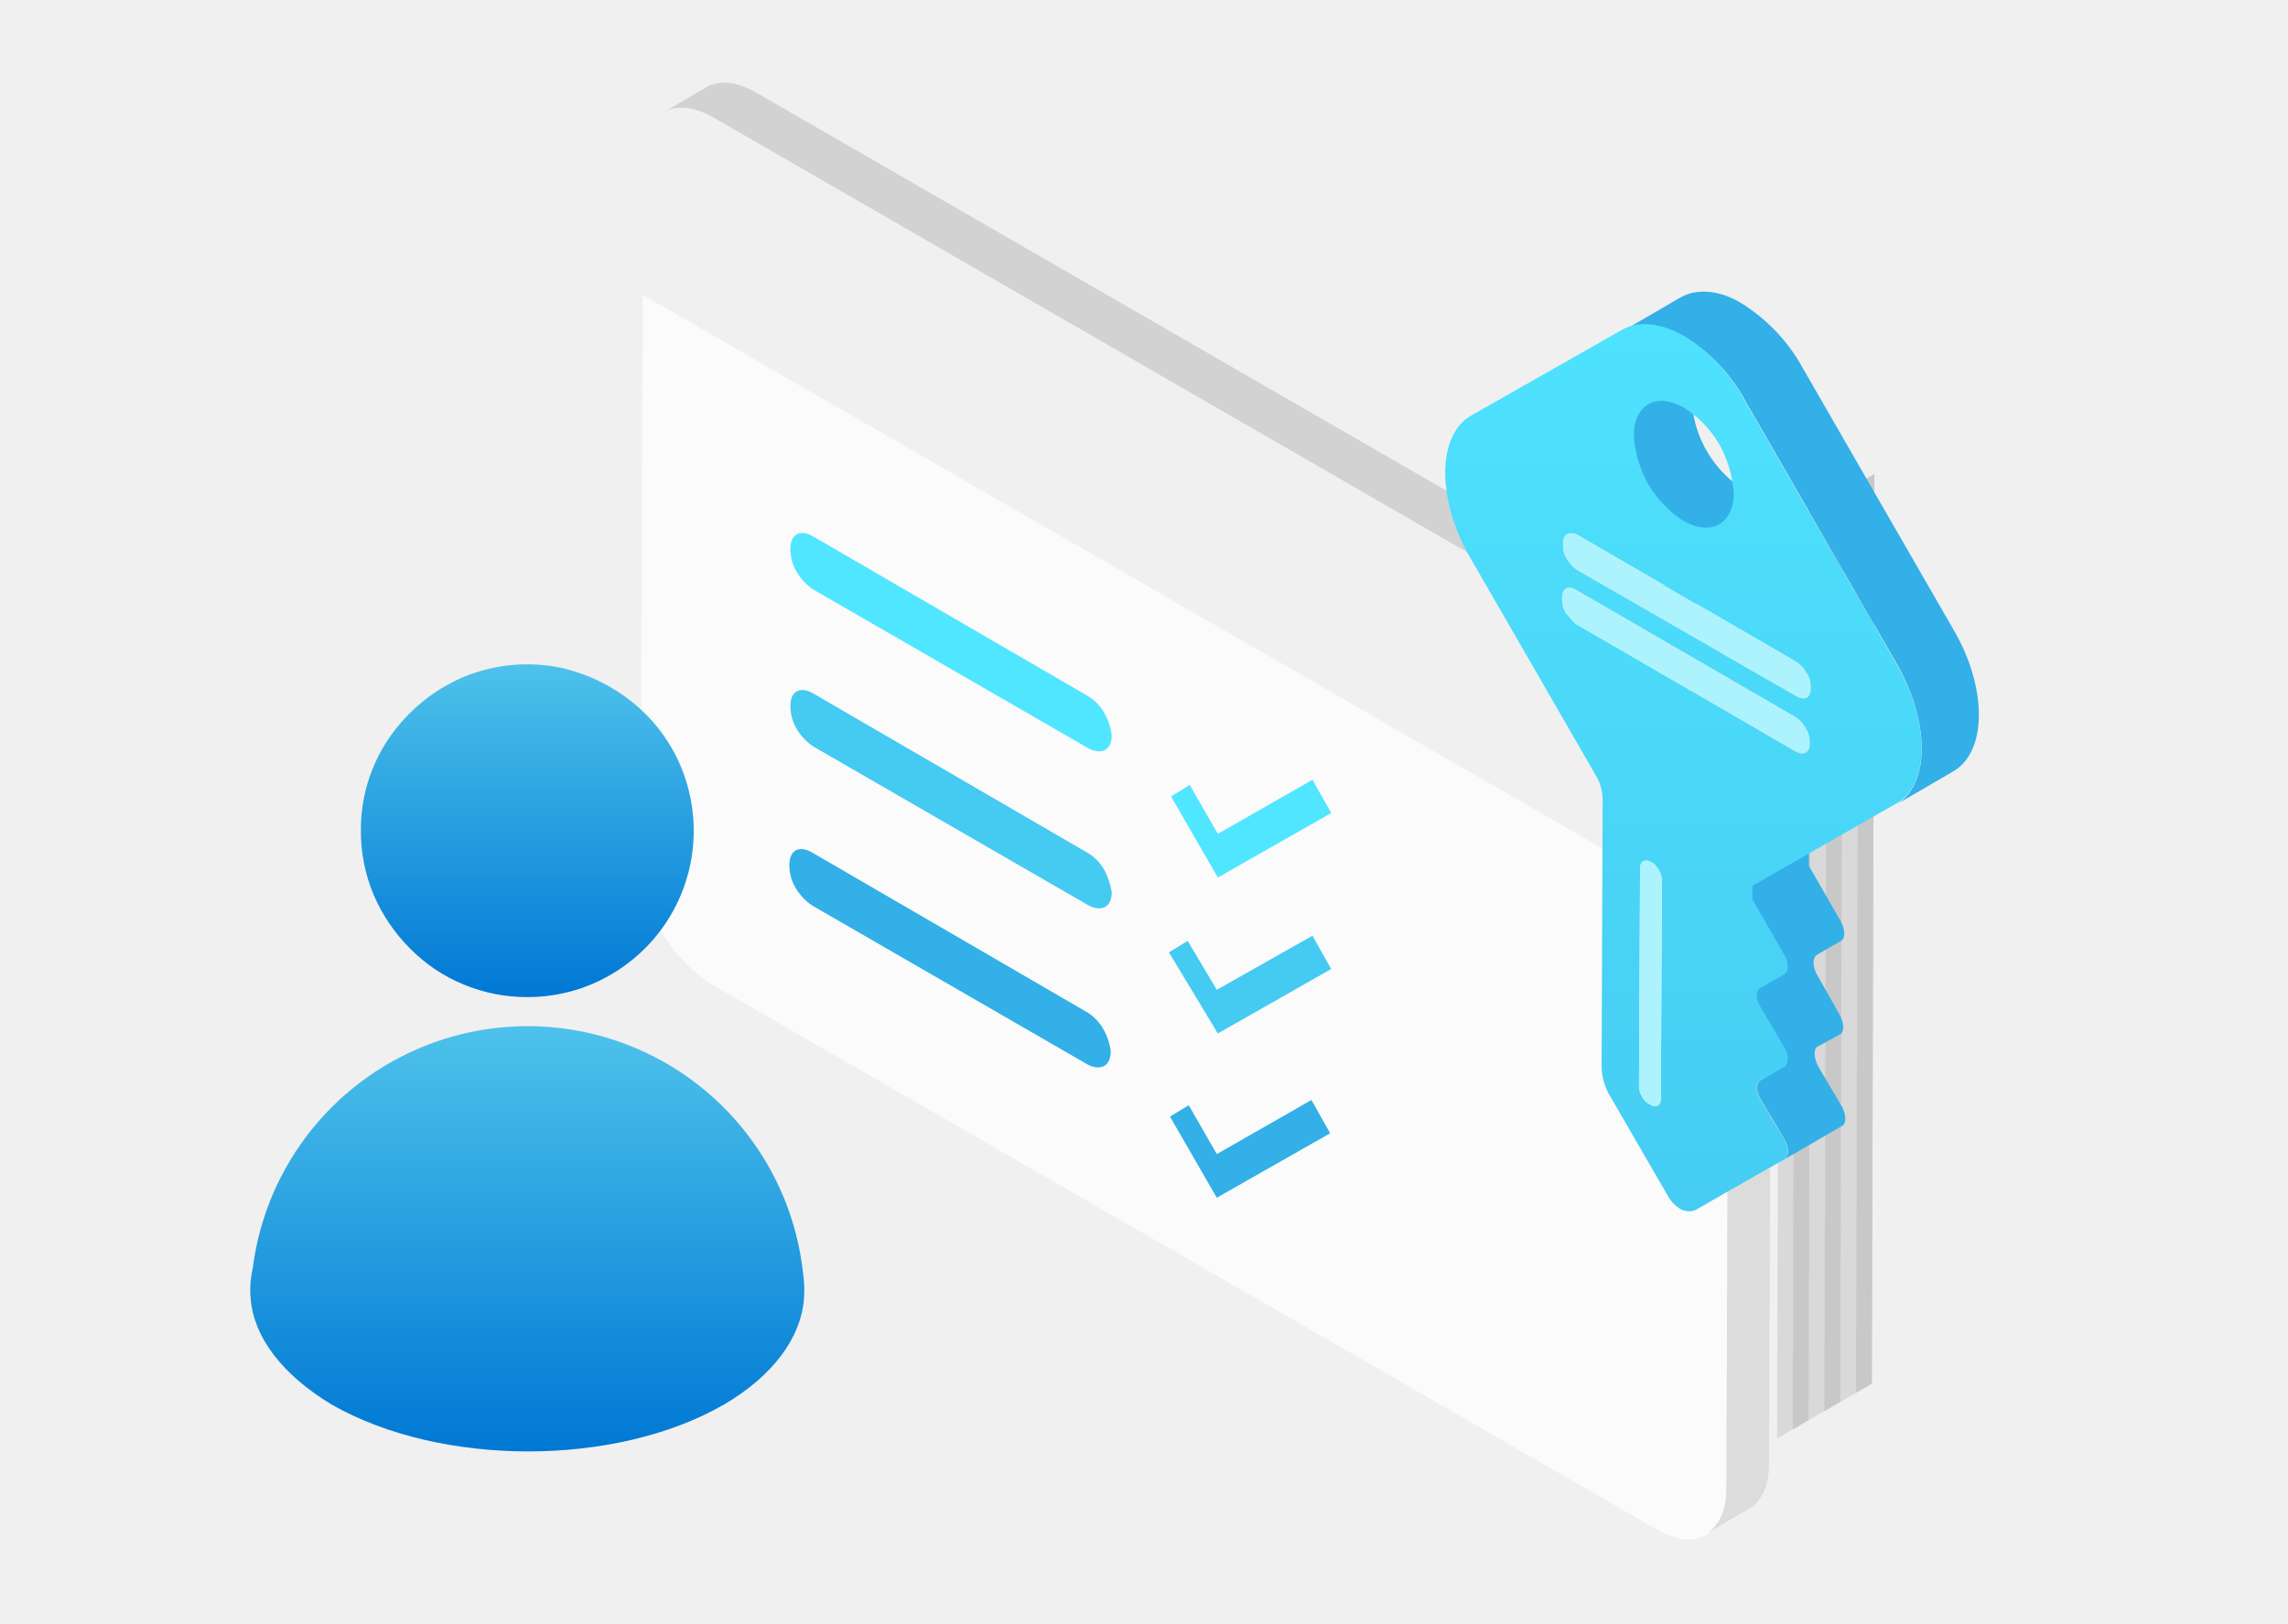
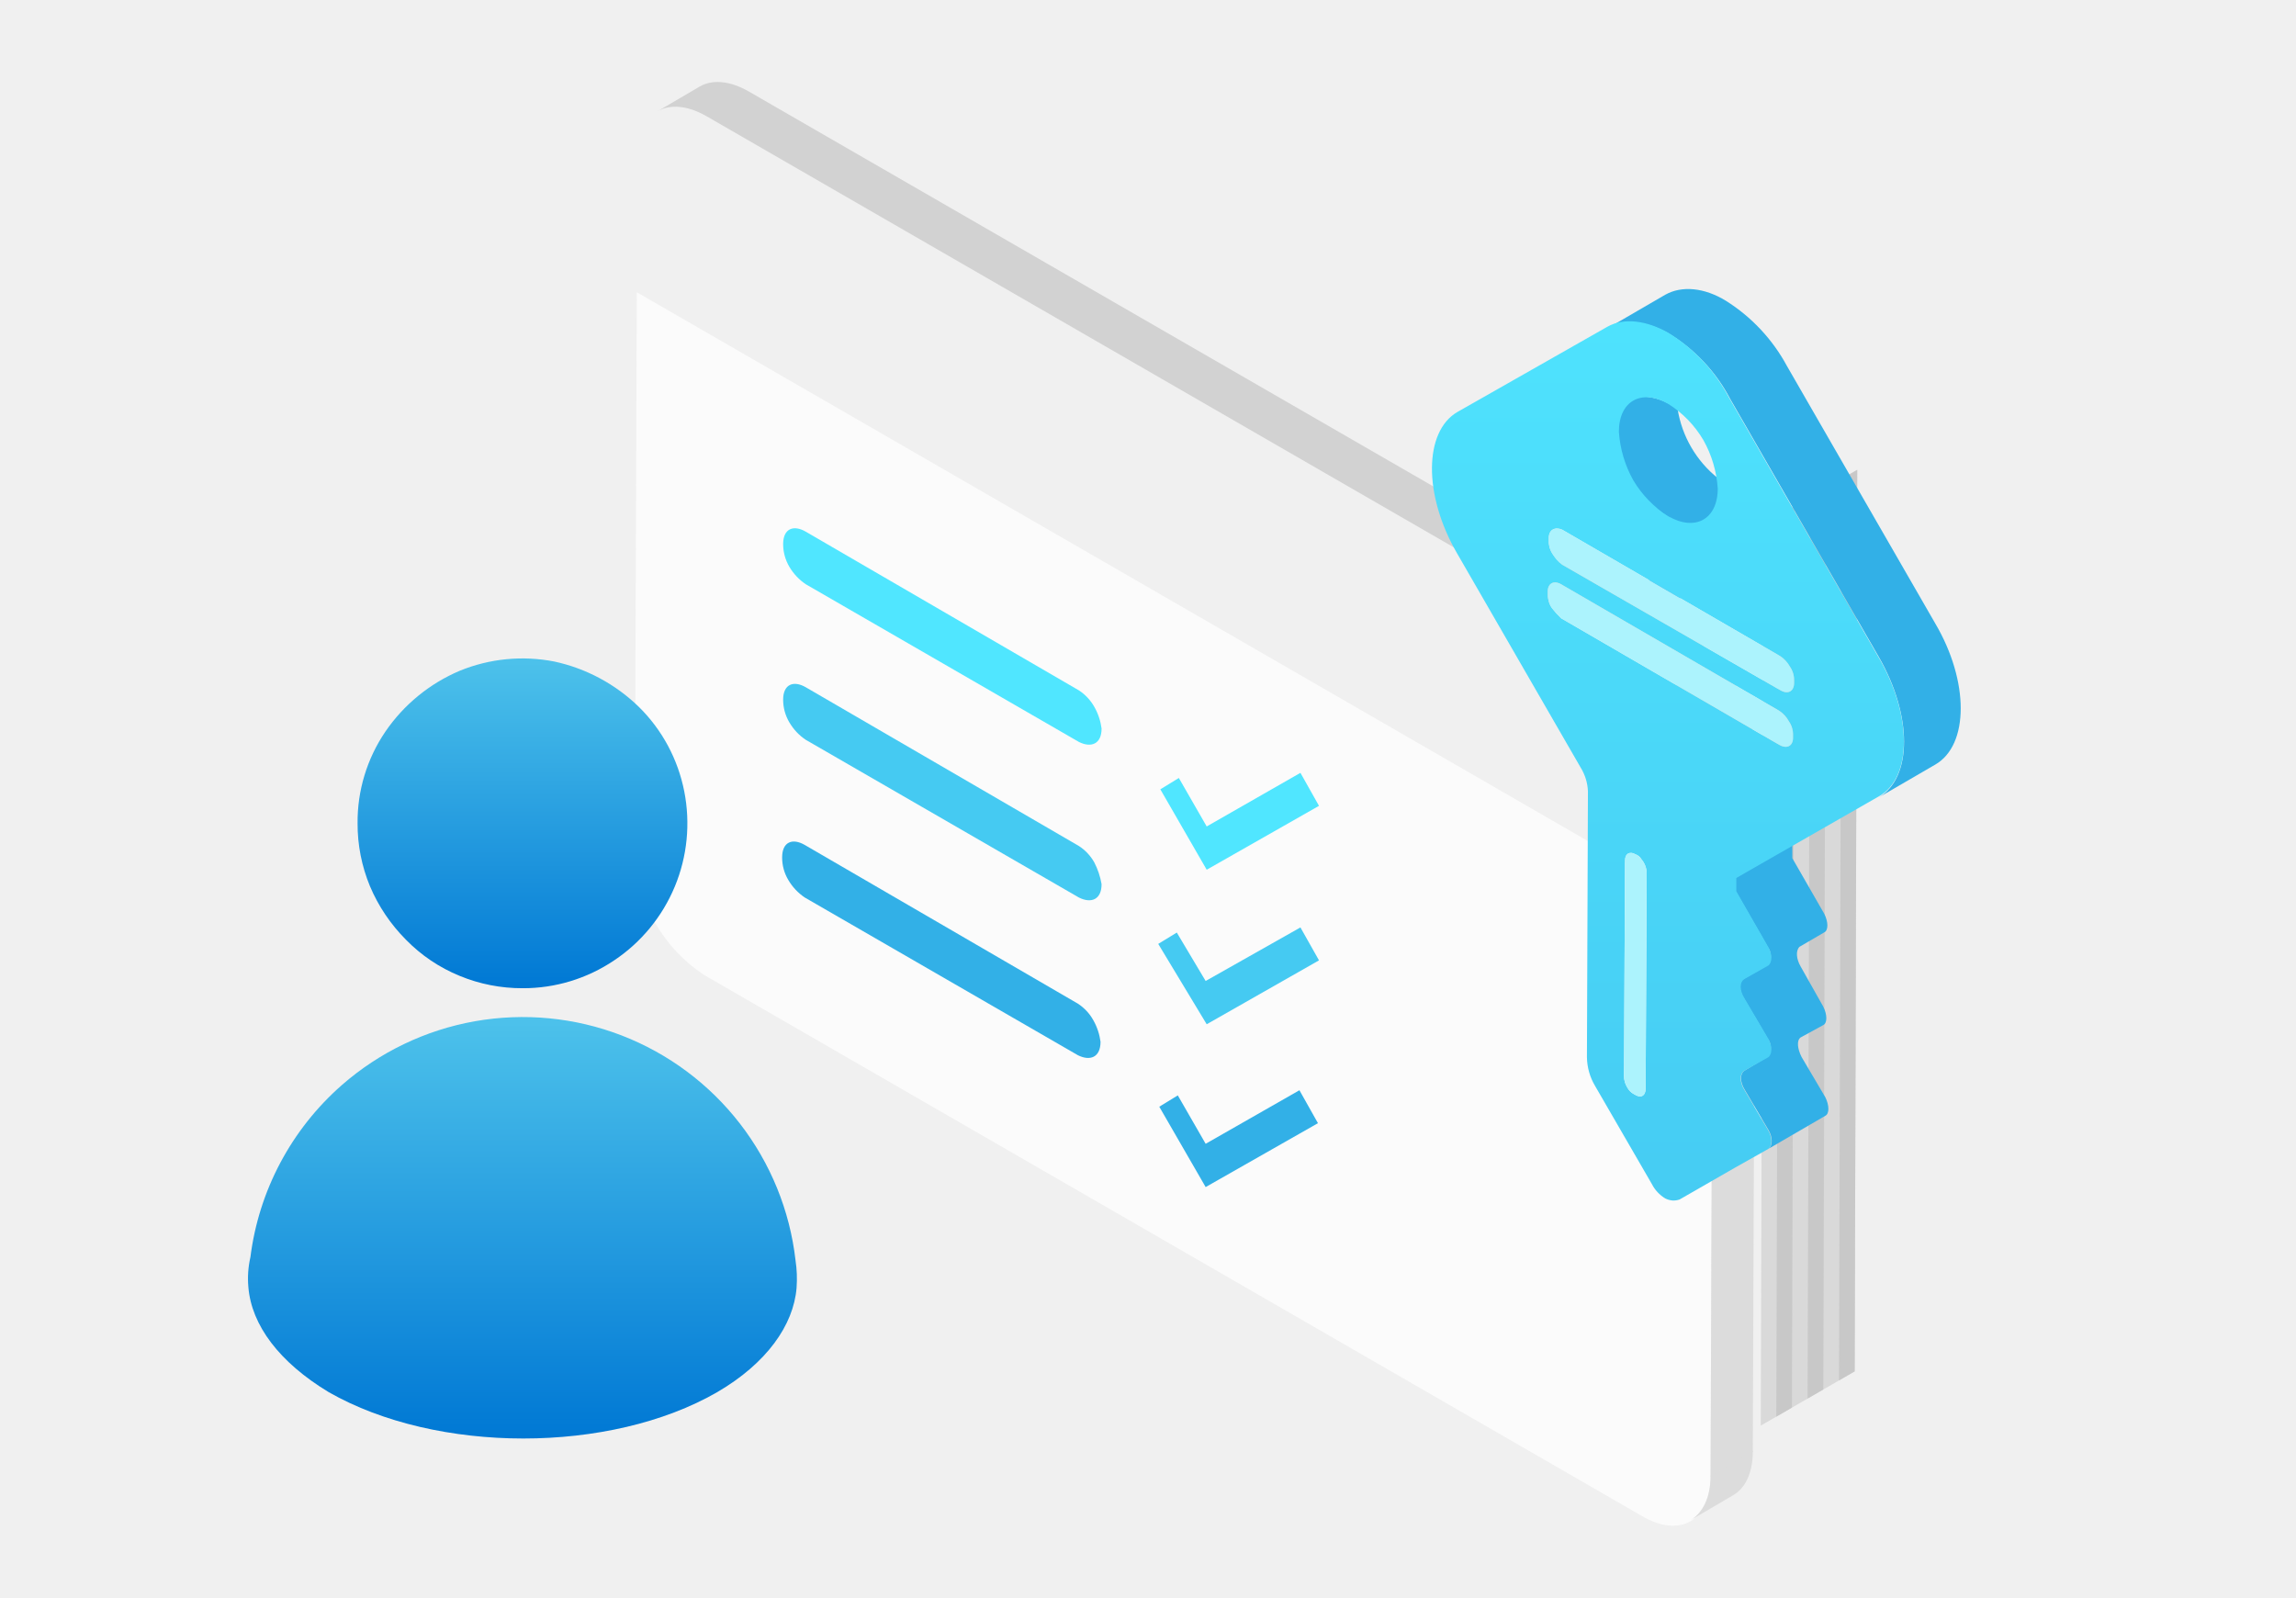
- <svg xmlns="http://www.w3.org/2000/svg" width="100" height="71" viewBox="0 0 100 71" fill="none">
-   <g clip-path="url(#clip0_1070_918)">
-     <mask id="mask0_1070_918" style="mask-type:luminance" maskUnits="userSpaceOnUse" x="0" y="0" width="100" height="71">
-       <path d="M100 0H0V70.454H100V0Z" fill="white" />
+ <svg xmlns="http://www.w3.org/2000/svg" width="46" height="32" viewBox="0 0 46 32" fill="none">
+   <g clip-path="url(#clip0_1073_1049)">
+     <mask id="mask0_1073_1049" style="mask-type:luminance" maskUnits="userSpaceOnUse" x="0" y="0" width="46" height="32">
+       <path d="M45.419 0H0V32H45.419V0Z" fill="white" />
    </mask>
-     <g mask="url(#mask0_1070_918)">
-       <path d="M77.781 23.117L81.923 20.725L81.811 60.494L77.669 62.886L77.781 23.117Z" fill="#D9D9D9" />
-       <path d="M68.576 39.715V41.582L55.756 34.239V32.372L68.576 39.715ZM68.576 44.2V46.067L55.756 38.724V36.857L68.576 44.2ZM70.07 36.23V38.098L55.756 29.759V27.891L70.07 36.23Z" fill="#E2E2E2" />
-       <path d="M78.466 22.723L79.159 22.323L79.045 62.09L78.354 62.49L78.466 22.723Z" fill="#C8C8C8" />
-       <path d="M79.849 21.923L80.54 21.523L80.428 61.292L79.736 61.692L79.849 21.923Z" fill="#C8C8C8" />
-       <path d="M81.232 21.125L81.923 20.725L81.811 60.492L81.119 60.892L81.232 21.125Z" fill="#C8C8C8" />
-       <path d="M72.75 21.82L74.13 21.023L74.11 27.924L72.731 28.72L72.75 21.82V21.82Z" fill="#2195DC" />
-       <path d="M67.423 18.76L68.805 17.961L74.13 21.023L72.751 21.82L67.423 18.76Z" fill="#32B0E7" />
-       <path d="M36.999 26.806L40.04 25.039L45.087 27.954L42.047 29.719L36.999 26.806Z" fill="#0078D4" />
-       <path d="M43.824 27.833L46.865 26.067L51.914 28.981L48.873 30.747L43.824 27.833Z" fill="#0078D4" />
-       <path d="M50.607 44.444L53.648 42.677L58.696 45.591L55.656 47.359L50.607 44.444Z" fill="#0078D4" />
-       <path d="M75.545 40.091L75.454 65.136C75.454 67.091 74.091 67.864 72.409 66.864L31.046 43C30.167 42.418 29.436 41.64 28.909 40.727C28.383 39.809 28.072 38.783 28 37.727L28.091 12.682L75.545 40.091Z" fill="#FBFBFB" />
-       <path d="M74.591 67.046L76.455 65.954C77 65.636 77.318 64.954 77.318 64L75.455 65.091C75.455 66.091 75.091 66.727 74.591 67.046Z" fill="#DCDCDC" />
-       <path d="M75.546 40.091L75.455 65.136L77.318 64.046L77.409 39L75.546 40.091Z" fill="#DCDCDC" />
-       <path d="M72.5 29.046C73.379 29.627 74.11 30.405 74.636 31.318C75.163 32.237 75.473 33.262 75.545 34.318V40.273L28.045 12.864V6.909C28.045 4.955 29.409 4.182 31.091 5.136L72.5 29.046Z" fill="#F0F0F0" />
-       <path d="M76.545 30.182C76.005 29.279 75.277 28.504 74.409 27.909L33.045 4.045C32.182 3.545 31.409 3.5 30.864 3.818L29 4.909C29.546 4.591 30.318 4.636 31.182 5.136L72.546 29C73.424 29.582 74.156 30.36 74.682 31.273C75.208 32.191 75.519 33.217 75.591 34.273V40.227L77.454 39.136V33.182C77.361 32.13 77.051 31.109 76.545 30.182Z" fill="#D2D2D2" />
-       <path d="M47.591 30.455C47.874 30.638 48.108 30.888 48.273 31.182C48.439 31.476 48.547 31.801 48.591 32.136C48.591 32.818 48.136 33 47.591 32.727L35.545 25.773C35.248 25.573 34.999 25.309 34.818 25C34.639 24.698 34.544 24.352 34.545 24C34.545 23.318 35 23.136 35.545 23.455L47.591 30.455ZM57.364 34.091L58.182 35.545L53.227 38.364L51.182 34.818L52 34.318L53.227 36.455L57.364 34.091Z" fill="#50E6FF" />
-       <path d="M47.545 44.273C47.828 44.456 48.062 44.706 48.227 45C48.394 45.294 48.502 45.619 48.545 45.955C48.545 46.636 48.091 46.818 47.545 46.545L35.5 39.591C35.203 39.391 34.954 39.127 34.773 38.818C34.593 38.516 34.499 38.17 34.5 37.818C34.5 37.136 34.955 36.955 35.5 37.273L47.545 44.273ZM57.318 48.091L58.136 49.545L53.182 52.364L51.136 48.818L51.955 48.318L53.182 50.455L57.318 48.091Z" fill="#32B0E7" />
-       <path d="M47.591 37.318C47.874 37.502 48.108 37.752 48.273 38.046C48.426 38.346 48.533 38.668 48.591 39C48.591 39.682 48.136 39.864 47.591 39.591L35.545 32.636C35.248 32.437 34.999 32.173 34.818 31.864C34.639 31.561 34.544 31.216 34.545 30.864C34.545 30.182 35 30 35.545 30.318L47.591 37.318ZM57.364 40.909L58.182 42.364L53.227 45.182L51.091 41.636L51.909 41.136L53.182 43.273L57.364 40.909Z" fill="#45CAF2" />
-       <path d="M35.091 55.591C34.839 53.395 33.991 51.311 32.639 49.563C31.287 47.815 29.482 46.471 27.421 45.675C25.359 44.88 23.119 44.663 20.944 45.049C18.768 45.435 16.739 46.409 15.077 47.866C12.851 49.818 11.416 52.517 11.046 55.454C10.946 55.886 10.915 56.331 10.955 56.773C11.091 58.454 12.318 60.091 14.5 61.409C19.273 64.136 26.909 64.136 31.636 61.409C33.818 60.136 35 58.454 35.136 56.818C35.169 56.408 35.153 55.997 35.091 55.591Z" fill="url(#paint0_linear_1070_918)" />
-       <path d="M23.046 43.591C24.487 43.597 25.896 43.17 27.091 42.364C28.285 41.566 29.216 40.432 29.767 39.105C30.317 37.778 30.461 36.318 30.182 34.909C29.906 33.493 29.209 32.194 28.182 31.182C27.152 30.179 25.86 29.485 24.455 29.182C23.051 28.905 21.596 29.048 20.273 29.591C18.948 30.154 17.812 31.084 17 32.273C16.188 33.465 15.76 34.876 15.773 36.318C15.769 37.27 15.955 38.212 16.318 39.091C16.692 39.974 17.232 40.776 17.909 41.455C18.58 42.141 19.384 42.683 20.273 43.045C21.152 43.409 22.094 43.595 23.046 43.591Z" fill="url(#paint1_linear_1070_918)" />
-       <path d="M80.424 45.219C80.606 45.128 80.606 44.764 80.424 44.401L79.424 42.628C79.242 42.31 79.197 41.946 79.379 41.764L80.47 41.128C80.651 41.037 80.651 40.673 80.47 40.31L79.061 37.855V37.264L76.561 38.719V39.31L77.97 41.764C78.054 41.874 78.103 42.006 78.111 42.144C78.12 42.281 78.086 42.418 78.015 42.537L76.924 43.173C76.697 43.31 76.697 43.673 76.924 44.037L77.97 45.81C78.054 45.919 78.103 46.051 78.111 46.189C78.12 46.327 78.086 46.464 78.015 46.582L76.97 47.219C76.742 47.355 76.742 47.719 76.97 48.082L78.015 49.855C78.197 50.173 78.197 50.537 78.015 50.673L80.515 49.219C80.697 49.128 80.697 48.764 80.515 48.401L79.47 46.628C79.288 46.264 79.242 45.901 79.424 45.764L80.424 45.219ZM85.364 27.5L78.818 16.136C78.186 14.967 77.262 13.98 76.136 13.273C75.182 12.682 74.182 12.591 73.455 13L70.955 14.455C71.682 14.046 72.682 14.182 73.636 14.727C74.772 15.423 75.699 16.412 76.318 17.591L82.864 28.955C84.364 31.546 84.364 34.318 82.864 35.182L85.364 33.727C86.864 32.864 86.864 30.046 85.364 27.5ZM73.864 22.955L74 23L74.091 23.046C74.136 23.046 74.182 23.091 74.227 23.091H74.909C74.955 23.091 74.955 23.091 75 23.046C75.046 23.046 75.046 23.046 75.091 23C75.136 23 75.136 22.955 75.182 22.955C75.405 22.799 75.582 22.585 75.694 22.337C75.805 22.09 75.849 21.816 75.818 21.546C75.826 21.393 75.811 21.239 75.773 21.091C74.825 20.331 74.193 19.245 74 18.046C73.89 17.954 73.767 17.877 73.636 17.818C73 17.455 72.159 17.384 71.796 17.656L71.75 17.702C71.738 17.702 71.726 17.707 71.718 17.715C71.71 17.724 71.705 17.735 71.705 17.747L71.659 17.793C71.659 17.838 71.614 17.838 71.614 17.884L71.568 17.929C71.568 17.975 71.523 17.975 71.523 18.02C71.523 18.066 71.477 18.066 71.477 18.111C71.472 18.145 71.456 18.177 71.432 18.202C71.432 18.247 71.386 18.247 71.386 18.293C71.386 18.338 71.341 18.384 71.341 18.429V18.52C71.343 18.584 71.327 18.647 71.296 18.702V18.975C71.322 19.769 71.516 20.549 71.864 21.264C72.245 21.909 73.864 22.955 73.864 22.955Z" fill="#32B0E7" />
-       <path d="M82.864 35.136L76.591 38.727V39.318L78 41.773C78.182 42.091 78.182 42.455 78 42.591L76.955 43.182C76.727 43.318 76.727 43.682 76.955 44.046L78 45.818C78.182 46.136 78.182 46.5 78 46.636L76.955 47.227C76.727 47.364 76.727 47.727 76.955 48.091L78 49.864C78.182 50.182 78.182 50.546 78 50.682L76.546 51.5L74.091 52.909C73.989 52.947 73.881 52.962 73.773 52.955C73.662 52.946 73.554 52.915 73.455 52.864C73.202 52.711 72.997 52.491 72.864 52.227L70.364 47.909C70.134 47.524 70.008 47.085 70 46.636L70.046 34.909C70.031 34.539 69.921 34.179 69.727 33.864L64.273 24.409C62.773 21.818 62.818 19.046 64.273 18.182L70.909 14.409C71.636 14 72.636 14.136 73.591 14.682C74.727 15.377 75.653 16.367 76.273 17.546L82.818 28.909C84.364 31.5 84.364 34.318 82.864 35.136ZM73.591 17.818C72.409 17.137 71.409 17.682 71.409 19.046C71.46 19.796 71.677 20.526 72.046 21.182C72.427 21.828 72.957 22.373 73.591 22.773C74.773 23.455 75.773 22.909 75.773 21.546C75.722 20.795 75.505 20.065 75.136 19.409C74.755 18.763 74.225 18.218 73.591 17.818ZM68.864 27.273L78.5 32.864C78.818 33.046 79.091 32.909 79.091 32.546V32.409C79.094 32.198 79.031 31.991 78.909 31.818C78.811 31.636 78.671 31.48 78.5 31.364L68.864 25.773C68.546 25.591 68.273 25.727 68.273 26.091V26.227C68.27 26.439 68.333 26.646 68.455 26.818C68.58 26.98 68.716 27.132 68.864 27.273ZM68.318 23.727V23.864C68.315 24.075 68.379 24.282 68.5 24.455C68.612 24.627 68.75 24.78 68.909 24.909L78.546 30.455C78.864 30.637 79.136 30.5 79.136 30.137V30C79.14 29.789 79.076 29.582 78.955 29.409C78.857 29.227 78.716 29.071 78.546 28.955L68.909 23.364C68.591 23.227 68.318 23.364 68.318 23.727ZM72.591 48L72.636 38.5C72.63 38.283 72.55 38.075 72.409 37.909C72.352 37.8 72.254 37.719 72.136 37.682C71.909 37.546 71.682 37.636 71.682 37.955L71.636 47.455C71.633 47.631 71.68 47.805 71.773 47.955C71.842 48.092 71.953 48.204 72.091 48.273C72.364 48.455 72.591 48.364 72.591 48Z" fill="url(#paint2_linear_1070_918)" />
-       <path d="M68.864 27.273L78.5 32.864C78.818 33.045 79.091 32.909 79.091 32.545V32.409C79.094 32.198 79.031 31.991 78.909 31.818C78.811 31.636 78.671 31.48 78.5 31.364L68.864 25.773C68.546 25.591 68.273 25.727 68.273 26.091V26.227C68.27 26.439 68.333 26.645 68.455 26.818C68.58 26.98 68.716 27.132 68.864 27.273ZM68.318 23.727V23.864C68.315 24.075 68.379 24.282 68.5 24.454C68.598 24.637 68.738 24.793 68.909 24.909L78.546 30.454C78.864 30.636 79.136 30.5 79.136 30.136V30C79.14 29.789 79.076 29.582 78.955 29.409C78.857 29.227 78.716 29.071 78.546 28.954L68.909 23.364C68.591 23.227 68.318 23.364 68.318 23.727ZM72.591 48L72.636 38.5C72.63 38.283 72.55 38.075 72.409 37.909C72.318 37.818 72.273 37.727 72.136 37.682C71.909 37.545 71.682 37.636 71.682 37.955L71.636 47.455C71.633 47.631 71.68 47.804 71.773 47.955C71.842 48.092 71.953 48.204 72.091 48.273C72.364 48.455 72.591 48.364 72.591 48Z" fill="#ACF3FD" />
+     <g mask="url(#mask0_1073_1049)">
+       <path d="M35.328 10.5L37.209 9.413L37.158 27.476L35.277 28.562L35.328 10.5Z" fill="#D9D9D9" />
+       <path d="M31.147 18.038V18.886L25.324 15.551V14.703L31.147 18.038ZM31.147 20.076V20.923L25.324 17.588V16.74L31.147 20.076ZM31.825 16.456V17.304L25.324 13.516V12.668L31.825 16.456Z" fill="#E2E2E2" />
+       <path d="M35.639 10.32L35.953 10.139L35.901 28.201L35.588 28.383L35.639 10.32Z" fill="#C8C8C8" />
+       <path d="M36.267 9.957L36.581 9.776L36.53 27.838L36.215 28.02L36.267 9.957Z" fill="#C8C8C8" />
+       <path d="M36.895 9.595L37.209 9.413L37.158 27.475L36.844 27.657L36.895 9.595Z" fill="#C8C8C8" />
+       <path d="M33.043 9.91L33.669 9.549L33.66 12.683L33.034 13.044L33.043 9.91V9.91Z" fill="#2195DC" />
+       <path d="M30.623 8.52L31.251 8.158L33.669 9.549L33.043 9.91L30.623 8.52Z" fill="#32B0E7" />
+       <path d="M16.805 12.175L18.186 11.372L20.478 12.696L19.098 13.498L16.805 12.175Z" fill="#0078D4" />
+       <path d="M19.905 12.641L21.286 11.839L23.579 13.163L22.198 13.965L19.905 12.641Z" fill="#0078D4" />
+       <path d="M22.985 20.186L24.367 19.384L26.659 20.707L25.278 21.51L22.985 20.186Z" fill="#0078D4" />
+       <path d="M34.312 18.209L34.271 29.584C34.271 30.472 33.652 30.823 32.888 30.369L14.101 19.53C13.702 19.266 13.37 18.913 13.13 18.498C12.891 18.081 12.75 17.615 12.717 17.136L12.759 5.76L34.312 18.209Z" fill="#FBFBFB" />
+       <path d="M33.879 30.452L34.725 29.956C34.973 29.812 35.118 29.502 35.118 29.068L34.271 29.564C34.271 30.018 34.106 30.307 33.879 30.452Z" fill="#DCDCDC" />
+       <path d="M34.312 18.209L34.271 29.585L35.117 29.089L35.159 17.714L34.312 18.209Z" fill="#DCDCDC" />
+       <path d="M32.929 13.192C33.328 13.457 33.66 13.81 33.899 14.225C34.138 14.642 34.279 15.107 34.312 15.587V18.292L12.738 5.843V3.138C12.738 2.25 13.357 1.899 14.121 2.333L32.929 13.192Z" fill="#F0F0F0" />
+       <path d="M34.767 13.708C34.521 13.298 34.19 12.946 33.796 12.676L15.009 1.837C14.617 1.61 14.266 1.59 14.018 1.734L13.172 2.23C13.419 2.085 13.77 2.106 14.163 2.333L32.95 13.172C33.349 13.436 33.681 13.789 33.92 14.204C34.159 14.621 34.3 15.087 34.333 15.566V18.271L35.179 17.776V15.071C35.137 14.593 34.996 14.129 34.767 13.708Z" fill="#D2D2D2" />
+       <path d="M21.616 13.832C21.744 13.916 21.85 14.029 21.925 14.163C22.001 14.296 22.05 14.444 22.07 14.596C22.07 14.906 21.863 14.988 21.616 14.865L16.145 11.706C16.009 11.615 15.897 11.495 15.814 11.355C15.733 11.217 15.69 11.06 15.69 10.901C15.69 10.591 15.897 10.508 16.145 10.653L21.616 13.832ZM26.054 15.484L26.426 16.145L24.176 17.425L23.247 15.814L23.618 15.587L24.176 16.558L26.054 15.484Z" fill="#50E6FF" />
+       <path d="M21.595 20.108C21.723 20.192 21.83 20.305 21.904 20.439C21.98 20.573 22.029 20.72 22.049 20.872C22.049 21.182 21.843 21.265 21.595 21.141L16.124 17.982C15.989 17.891 15.876 17.771 15.794 17.631C15.712 17.494 15.669 17.337 15.67 17.177C15.67 16.867 15.876 16.785 16.124 16.929L21.595 20.108ZM26.034 21.843L26.405 22.503L24.155 23.783L23.226 22.173L23.597 21.946L24.155 22.916L26.034 21.843Z" fill="#32B0E7" />
+       <path d="M21.616 16.95C21.744 17.033 21.85 17.146 21.925 17.28C21.995 17.416 22.044 17.563 22.07 17.714C22.07 18.023 21.863 18.106 21.616 17.982L16.145 14.823C16.009 14.733 15.897 14.613 15.814 14.472C15.733 14.335 15.69 14.178 15.69 14.018C15.69 13.709 15.897 13.626 16.145 13.77L21.616 16.95ZM26.054 18.581L26.426 19.241L24.176 20.521L23.205 18.911L23.577 18.684L24.155 19.654L26.054 18.581Z" fill="#45CAF2" />
+       <path d="M15.938 25.249C15.824 24.252 15.438 23.305 14.824 22.511C14.21 21.718 13.391 21.107 12.454 20.745C11.518 20.384 10.501 20.286 9.512 20.461C8.524 20.637 7.603 21.079 6.848 21.74C5.837 22.627 5.185 23.853 5.017 25.187C4.972 25.383 4.958 25.585 4.976 25.786C5.038 26.55 5.595 27.293 6.586 27.892C8.754 29.13 12.222 29.13 14.369 27.892C15.36 27.314 15.897 26.55 15.959 25.806C15.973 25.62 15.966 25.433 15.938 25.249Z" fill="url(#paint0_linear_1073_1049)" />
+       <path d="M10.467 19.799C11.122 19.802 11.762 19.607 12.305 19.241C12.847 18.879 13.27 18.364 13.52 17.761C13.77 17.159 13.835 16.495 13.709 15.855C13.583 15.213 13.267 14.622 12.8 14.163C12.332 13.707 11.745 13.392 11.107 13.254C10.47 13.129 9.809 13.193 9.208 13.44C8.606 13.696 8.09 14.118 7.721 14.658C7.353 15.199 7.158 15.841 7.164 16.495C7.162 16.928 7.247 17.356 7.412 17.755C7.581 18.156 7.827 18.52 8.134 18.828C8.439 19.14 8.804 19.386 9.208 19.551C9.607 19.716 10.035 19.8 10.467 19.799Z" fill="url(#paint1_linear_1073_1049)" />
+       <path d="M36.528 20.538C36.611 20.497 36.611 20.332 36.528 20.166L36.074 19.361C35.992 19.217 35.971 19.052 36.053 18.969L36.549 18.68C36.632 18.639 36.632 18.474 36.549 18.308L35.909 17.194V16.925L34.773 17.586V17.854L35.413 18.969C35.452 19.019 35.474 19.079 35.478 19.141C35.482 19.204 35.466 19.266 35.434 19.32L34.939 19.609C34.835 19.671 34.835 19.836 34.939 20.001L35.413 20.806C35.452 20.856 35.474 20.916 35.478 20.979C35.482 21.041 35.466 21.104 35.434 21.157L34.959 21.446C34.856 21.508 34.856 21.674 34.959 21.839L35.434 22.644C35.517 22.788 35.517 22.953 35.434 23.015L36.57 22.355C36.652 22.314 36.652 22.148 36.57 21.983L36.095 21.178C36.012 21.013 35.992 20.848 36.074 20.786L36.528 20.538ZM38.772 12.49L35.799 7.329C35.512 6.798 35.092 6.35 34.581 6.028C34.147 5.76 33.693 5.719 33.363 5.905L32.227 6.565C32.558 6.379 33.012 6.441 33.445 6.689C33.961 7.005 34.382 7.454 34.663 7.99L37.636 13.151C38.318 14.328 38.318 15.587 37.636 15.979L38.772 15.319C39.453 14.927 39.453 13.646 38.772 12.49ZM33.549 10.426L33.611 10.447L33.652 10.467C33.672 10.467 33.693 10.488 33.714 10.488H34.023C34.044 10.488 34.044 10.488 34.065 10.467C34.085 10.467 34.085 10.467 34.106 10.447C34.127 10.447 34.127 10.426 34.147 10.426C34.249 10.355 34.329 10.258 34.38 10.146C34.431 10.033 34.45 9.909 34.436 9.786C34.44 9.716 34.433 9.647 34.416 9.579C33.985 9.234 33.698 8.741 33.611 8.196C33.56 8.154 33.505 8.12 33.445 8.093C33.156 7.928 32.774 7.896 32.609 8.019L32.589 8.04C32.583 8.04 32.578 8.042 32.574 8.046C32.57 8.05 32.568 8.055 32.568 8.061L32.547 8.081C32.547 8.102 32.527 8.102 32.527 8.123L32.506 8.143C32.506 8.164 32.485 8.164 32.485 8.185C32.485 8.205 32.465 8.205 32.465 8.226C32.462 8.242 32.455 8.256 32.444 8.267C32.444 8.288 32.423 8.288 32.423 8.308C32.423 8.329 32.403 8.35 32.403 8.37V8.412C32.404 8.441 32.397 8.469 32.382 8.494V8.618C32.394 8.979 32.482 9.333 32.64 9.658C32.813 9.951 33.549 10.426 33.549 10.426Z" fill="#32B0E7" />
+       <path d="M37.636 15.959L34.787 17.59V17.858L35.427 18.973C35.51 19.117 35.51 19.283 35.427 19.345L34.952 19.613C34.849 19.675 34.849 19.84 34.952 20.005L35.427 20.81C35.51 20.955 35.51 21.12 35.427 21.182L34.952 21.45C34.849 21.512 34.849 21.677 34.952 21.843L35.427 22.648C35.51 22.792 35.51 22.957 35.427 23.019L34.766 23.391L33.652 24.031C33.605 24.048 33.556 24.055 33.507 24.052C33.457 24.047 33.408 24.034 33.362 24.01C33.248 23.941 33.155 23.841 33.094 23.721L31.959 21.76C31.854 21.585 31.797 21.386 31.794 21.182L31.814 15.855C31.808 15.688 31.758 15.524 31.67 15.381L29.192 11.086C28.511 9.91 28.532 8.65 29.192 8.258L32.206 6.545C32.537 6.359 32.991 6.421 33.425 6.668C33.94 6.984 34.361 7.434 34.642 7.969L37.615 13.13C38.317 14.307 38.317 15.587 37.636 15.959ZM33.425 8.093C32.888 7.783 32.434 8.031 32.434 8.65C32.457 8.991 32.555 9.323 32.722 9.621C32.896 9.914 33.136 10.162 33.425 10.343C33.961 10.653 34.415 10.405 34.415 9.786C34.392 9.445 34.294 9.113 34.126 8.816C33.953 8.522 33.713 8.274 33.425 8.093ZM31.277 12.387L35.654 14.927C35.799 15.009 35.922 14.947 35.922 14.782V14.72C35.924 14.624 35.895 14.53 35.84 14.452C35.796 14.369 35.732 14.298 35.654 14.245L31.277 11.706C31.133 11.623 31.009 11.685 31.009 11.85V11.912C31.008 12.008 31.037 12.102 31.092 12.181C31.148 12.254 31.21 12.323 31.277 12.387ZM31.03 10.777V10.839C31.028 10.935 31.057 11.029 31.112 11.107C31.163 11.185 31.226 11.255 31.298 11.314L35.675 13.832C35.819 13.915 35.943 13.853 35.943 13.688V13.626C35.945 13.53 35.916 13.436 35.861 13.357C35.816 13.275 35.752 13.204 35.675 13.151L31.298 10.612C31.154 10.55 31.03 10.612 31.03 10.777ZM32.97 21.801L32.991 17.486C32.988 17.388 32.952 17.293 32.888 17.218C32.862 17.169 32.817 17.132 32.764 17.115C32.661 17.053 32.557 17.094 32.557 17.239L32.537 21.554C32.535 21.634 32.557 21.712 32.599 21.781C32.63 21.843 32.681 21.894 32.743 21.925C32.867 22.008 32.97 21.966 32.97 21.801Z" fill="url(#paint2_linear_1073_1049)" />
+       <path d="M31.277 12.387L35.654 14.926C35.799 15.009 35.923 14.947 35.923 14.782V14.72C35.924 14.624 35.895 14.53 35.84 14.452C35.796 14.369 35.732 14.298 35.654 14.245L31.277 11.706C31.133 11.623 31.009 11.685 31.009 11.85V11.912C31.008 12.008 31.037 12.102 31.092 12.181C31.148 12.254 31.211 12.323 31.277 12.387ZM31.03 10.777V10.839C31.028 10.935 31.057 11.029 31.112 11.107C31.157 11.19 31.221 11.261 31.298 11.313L35.675 13.832C35.819 13.915 35.943 13.853 35.943 13.688V13.626C35.945 13.53 35.916 13.436 35.861 13.357C35.816 13.275 35.752 13.204 35.675 13.151L31.298 10.612C31.154 10.55 31.03 10.612 31.03 10.777ZM32.97 21.801L32.991 17.486C32.988 17.388 32.952 17.293 32.888 17.218C32.846 17.177 32.826 17.135 32.764 17.115C32.661 17.053 32.557 17.094 32.557 17.239L32.537 21.553C32.535 21.634 32.557 21.712 32.599 21.781C32.63 21.843 32.681 21.894 32.743 21.925C32.867 22.008 32.97 21.966 32.97 21.801Z" fill="#ACF3FD" />
    </g>
  </g>
  <defs>
-     <linearGradient id="paint0_linear_1070_918" x1="23.038" y1="44.872" x2="23.038" y2="63.451" gradientUnits="userSpaceOnUse">
+     <linearGradient id="paint0_linear_1073_1049" x1="10.464" y1="20.381" x2="10.464" y2="28.819" gradientUnits="userSpaceOnUse">
      <stop stop-color="#4DC2EB" />
      <stop offset="1" stop-color="#0078D4" />
    </linearGradient>
-     <linearGradient id="paint1_linear_1070_918" x1="23.041" y1="29.047" x2="23.041" y2="43.594" gradientUnits="userSpaceOnUse">
+     <linearGradient id="paint1_linear_1073_1049" x1="10.465" y1="13.193" x2="10.465" y2="19.8" gradientUnits="userSpaceOnUse">
      <stop stop-color="#4DC2EB" />
      <stop offset="1" stop-color="#0078D4" />
    </linearGradient>
-     <linearGradient id="paint2_linear_1070_918" x1="73.574" y1="2.317" x2="73.574" y2="56.546" gradientUnits="userSpaceOnUse">
+     <linearGradient id="paint2_linear_1073_1049" x1="33.417" y1="1.052" x2="33.417" y2="25.683" gradientUnits="userSpaceOnUse">
      <stop offset="0.09" stop-color="#50E6FF" />
      <stop offset="1" stop-color="#45CAF2" />
    </linearGradient>
-     <clipPath id="clip0_1070_918">
-       <rect width="100" height="70.454" fill="white" />
+     <clipPath id="clip0_1073_1049">
+       <rect width="45.419" height="32" fill="white" />
    </clipPath>
  </defs>
</svg>
